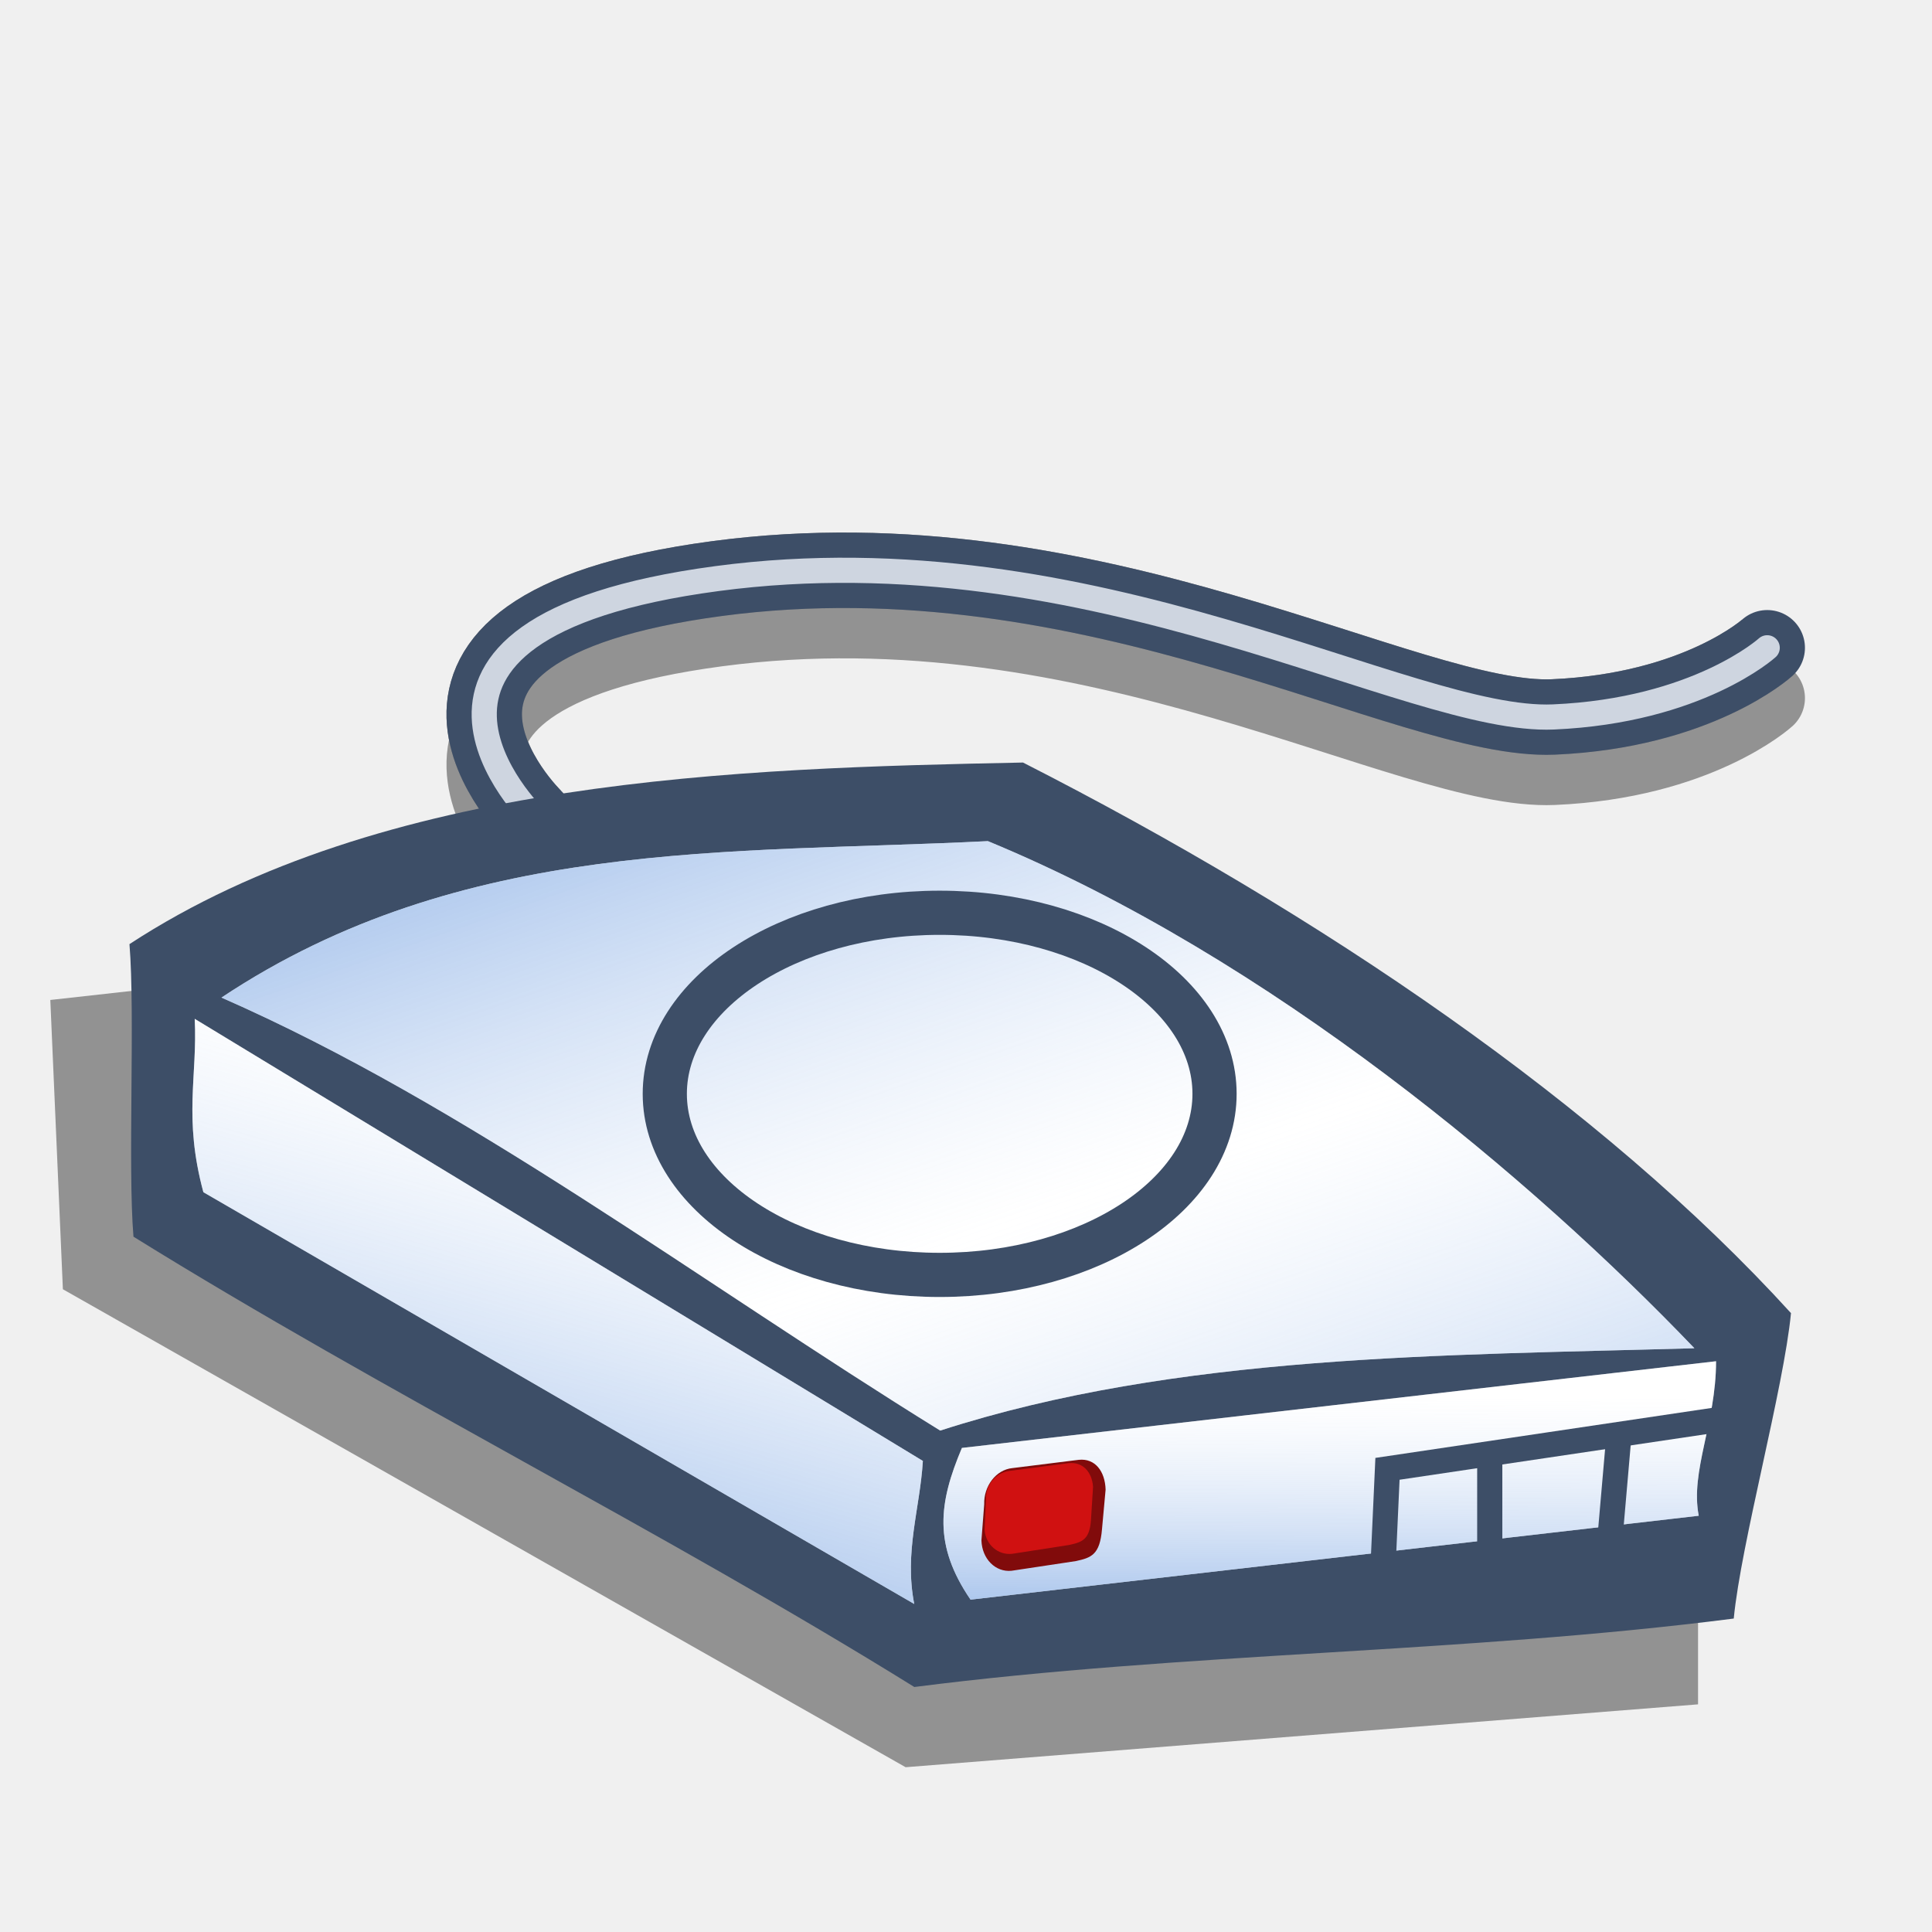
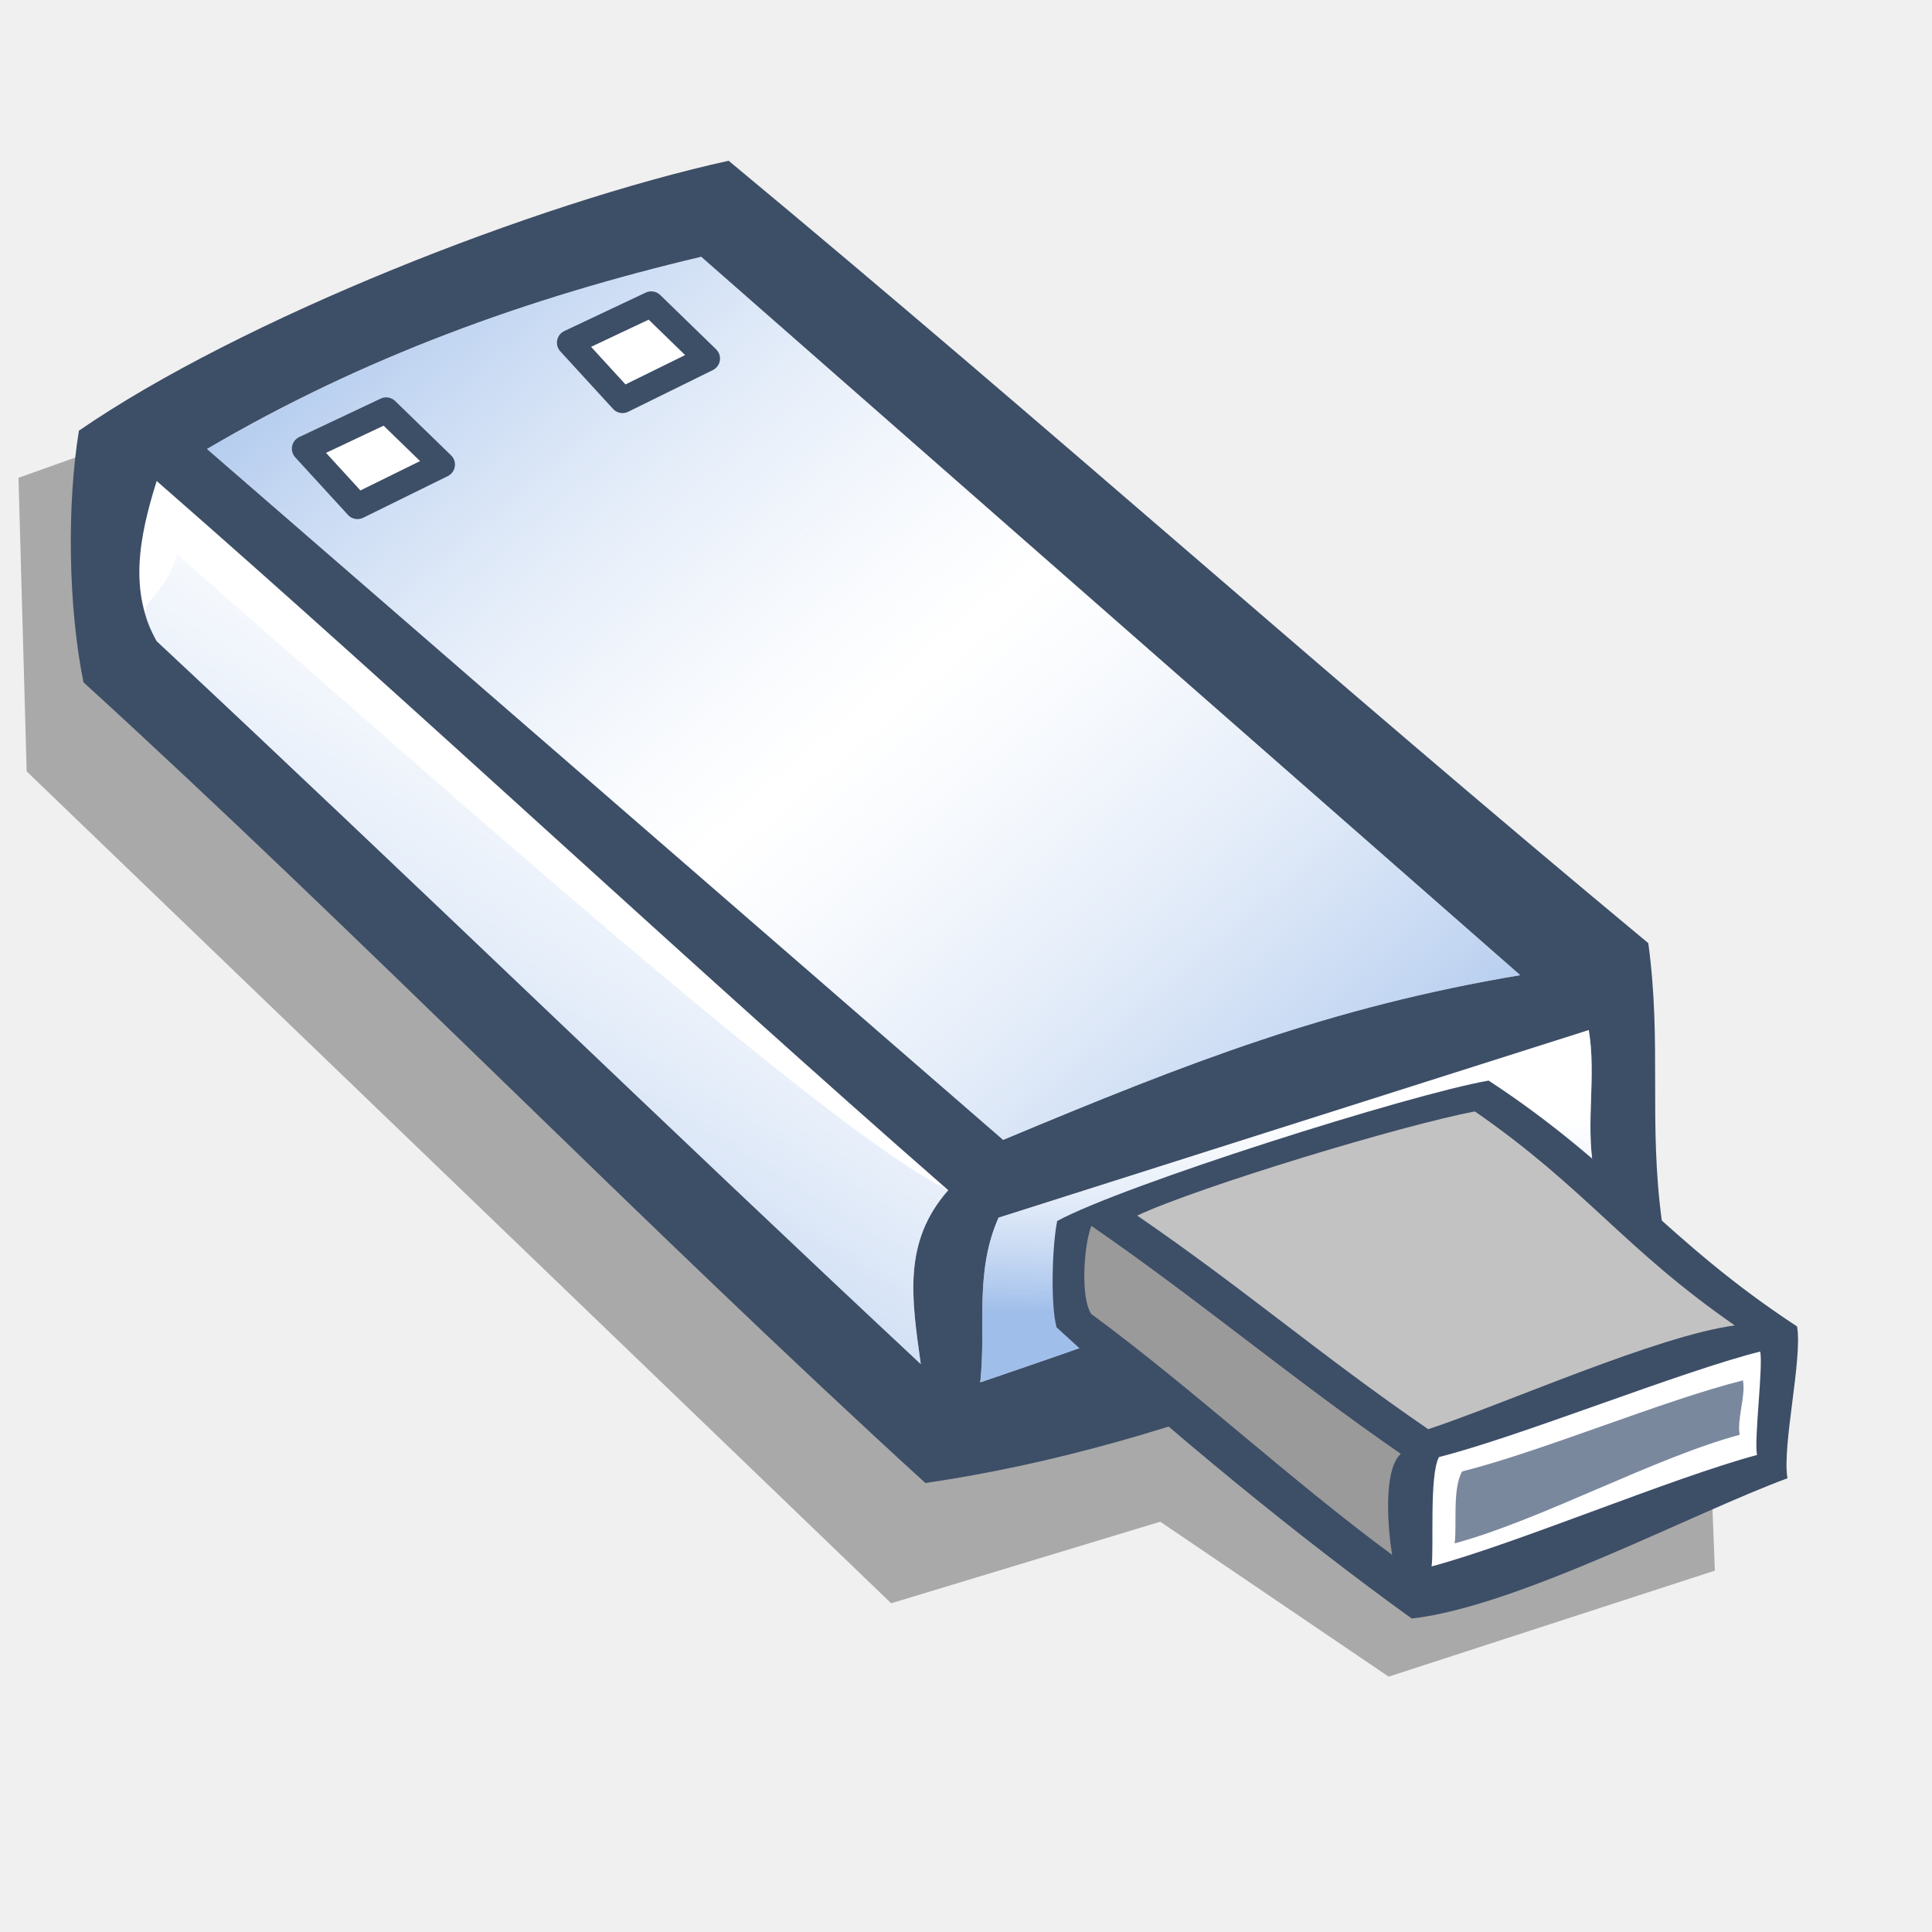
- <svg xmlns="http://www.w3.org/2000/svg" xmlns:xlink="http://www.w3.org/1999/xlink" width="72pt" height="72pt" id="svg1882">
+ <svg xmlns="http://www.w3.org/2000/svg" xmlns:xlink="http://www.w3.org/1999/xlink" width="72pt" height="72pt" id="svg2066">
  <defs id="defs3">
-     <linearGradient id="linearGradient1995">
-       <stop offset="0" style="stop-color:#7fa8e3;stop-opacity:0.741;" id="stop1997" />
-       <stop offset="1" style="stop-color:#ffffff;stop-opacity:0.29;" id="stop1996" />
+     <linearGradient id="linearGradient2175">
+       <stop offset="0" style="stop-color:#7fa8e3;stop-opacity:0.741;" id="stop2177" />
+       <stop offset="1" style="stop-color:#ffffff;stop-opacity:0.29;" id="stop2176" />
    </linearGradient>
-     <linearGradient id="linearGradient1947">
-       <stop offset="0" style="stop-color:#7fa8e3;stop-opacity:0.741;" id="stop1949" />
-       <stop offset="1" style="stop-color:#ffffff;stop-opacity:0.29;" id="stop1948" />
-     </linearGradient>
-     <linearGradient xlink:href="#linearGradient714" id="linearGradient1938" gradientUnits="userSpaceOnUse" gradientTransform="scale(1.615491,0.619007)" spreadMethod="pad" x1="52.699" y1="118.881" x2="27.752" y2="95.902" />
-     <linearGradient xlink:href="#linearGradient734" id="linearGradient1939" gradientUnits="userSpaceOnUse" gradientTransform="matrix(1.615491,0,0,0.619007,7.394510e-8,-1.278808e-6)" spreadMethod="pad" x1="8.762" y1="64.305" x2="27.938" y2="87.763" />
-     <linearGradient xlink:href="#linearGradient714" id="linearGradient1940" gradientUnits="userSpaceOnUse" gradientTransform="matrix(1.066005,0,0,0.938082,7.394510e-8,-1.278808e-6)" spreadMethod="pad" x1="21.656" y1="86.003" x2="33.825" y2="57.582" />
-     <linearGradient xlink:href="#linearGradient714" id="linearGradient1941" gradientUnits="userSpaceOnUse" gradientTransform="scale(1.519424,0.658144)" spreadMethod="pad" x1="43.402" y1="124.643" x2="42.538" y2="116.731" />
-     <linearGradient xlink:href="#linearGradient714" id="linearGradient1942" gradientUnits="userSpaceOnUse" gradientTransform="matrix(1.519424,0,0,0.658144,7.394510e-8,-1.278808e-6)" spreadMethod="pad" x1="42.164" y1="103.866" x2="46.259" y2="115.265" />
    <defs id="defs697">
      <linearGradient id="linearGradient768">
        <stop style="stop-color:#970000;stop-opacity:1;" offset="0" id="stop769" />
        <stop style="stop-color:#ffffff;stop-opacity:0;" offset="1" id="stop770" />
      </linearGradient>
      <linearGradient id="linearGradient762">
        <stop style="stop-color:#7d7d7d;stop-opacity:1;" offset="0" id="stop763" />
        <stop style="stop-color:#ffffff;stop-opacity:1;" offset="1" id="stop764" />
      </linearGradient>
-       <linearGradient id="linearGradient734" x1="0" y1="0.5" x2="1" y2="0.5" gradientUnits="objectBoundingBox" spreadMethod="pad" xlink:href="#linearGradient1995" />
-       <linearGradient id="linearGradient714" x1="0" y1="0.5" x2="1" y2="0.5" gradientUnits="objectBoundingBox" spreadMethod="pad" xlink:href="#linearGradient1947" />
+       <linearGradient id="linearGradient734">
+         <stop style="stop-color:#7fa8e3;stop-opacity:0.741;" offset="0" id="stop735" />
+         <stop style="stop-color:#ffffff;stop-opacity:0.29;" offset="1" id="stop736" />
+       </linearGradient>
+       <linearGradient id="linearGradient714" x1="0" y1="0.5" x2="1" y2="0.5" gradientUnits="objectBoundingBox" spreadMethod="pad" xlink:href="#linearGradient2175" />
      <linearGradient xlink:href="#linearGradient714" id="linearGradient717" x1="52.699" y1="118.881" x2="27.752" y2="95.902" gradientUnits="userSpaceOnUse" gradientTransform="scale(1.615491,0.619007)" spreadMethod="pad" />
      <linearGradient xlink:href="#linearGradient734" id="linearGradient719" x1="8.762" y1="64.305" x2="27.938" y2="87.763" gradientUnits="userSpaceOnUse" gradientTransform="matrix(1.615491,0,0,0.619007,7.394509e-8,-1.278808e-6)" spreadMethod="pad" />
      <linearGradient xlink:href="#linearGradient714" id="linearGradient721" x1="21.656" y1="86.003" x2="33.825" y2="57.582" gradientUnits="userSpaceOnUse" spreadMethod="pad" gradientTransform="matrix(1.066005,0,0,0.938082,7.394509e-8,-1.278808e-6)" />
      <linearGradient xlink:href="#linearGradient714" id="linearGradient723" x1="43.402" y1="124.643" x2="42.538" y2="116.731" gradientUnits="userSpaceOnUse" gradientTransform="scale(1.519424,0.658144)" spreadMethod="pad" />
      <linearGradient xlink:href="#linearGradient714" id="linearGradient725" x1="42.164" y1="103.866" x2="46.259" y2="115.265" gradientUnits="userSpaceOnUse" gradientTransform="matrix(1.519424,0,0,0.658144,7.394509e-8,-1.278808e-6)" spreadMethod="pad" />
      <linearGradient xlink:href="#linearGradient762" id="linearGradient761" x1="28.345" y1="41.448" x2="5.58" y2="27.469" gradientUnits="userSpaceOnUse" spreadMethod="pad" gradientTransform="scale(1.51774,0.658874)" />
      <linearGradient xlink:href="#linearGradient768" id="linearGradient766" x1="9.884" y1="34.841" x2="-1.722" y2="27.354" gradientUnits="userSpaceOnUse" spreadMethod="pad" gradientTransform="scale(1.61859,0.617822)" />
    </defs>
-     <linearGradient xlink:href="#linearGradient1995" id="linearGradient1994" gradientTransform="scale(1.580728,0.63262)" x1="9.469" y1="66.893" x2="33.539" y2="94.59" gradientUnits="userSpaceOnUse" spreadMethod="reflect" />
-     <linearGradient xlink:href="#linearGradient1995" id="linearGradient2002" gradientTransform="scale(1.117326,0.894994)" x1="21.469" y1="87.782" x2="30.751" y2="61.641" gradientUnits="userSpaceOnUse" />
-     <linearGradient xlink:href="#linearGradient1995" id="linearGradient2007" gradientTransform="scale(1.800268,0.555473)" x1="37.049" y1="145.078" x2="37.357" y2="124.992" gradientUnits="userSpaceOnUse" />
+     <linearGradient xlink:href="#linearGradient2175" id="linearGradient2174" gradientTransform="matrix(1.500884,0,0,1.009305,-8.619421,-19.4972)" x1="12.433" y1="43.177" x2="34.684" y2="60.584" gradientUnits="userSpaceOnUse" spreadMethod="reflect" />
+     <linearGradient xlink:href="#linearGradient2175" id="linearGradient2182" gradientTransform="matrix(1.177961,0,0,1.285993,-8.619421,-19.4972)" x1="20.774" y1="69.179" x2="34.381" y2="45.145" gradientUnits="userSpaceOnUse" />
+     <linearGradient xlink:href="#linearGradient2175" id="linearGradient2191" gradientTransform="matrix(1.623648,0,0,0.932991,-8.619421,-19.4972)" x1="44.374" y1="95.73" x2="44.694" y2="85.295" gradientUnits="userSpaceOnUse" />
+     <defs id="defs2196">
+       <defs id="defs550">
+         <linearGradient x1="0" y1="0" x2="1" y2="0" id="linearGradient632" gradientUnits="objectBoundingBox" spreadMethod="pad">
+           <stop style="stop-color:#ffb700;stop-opacity:1;" offset="0" id="stop633" />
+           <stop style="stop-color:#ffd58f;stop-opacity:0;" offset="1" id="stop634" />
+         </linearGradient>
+         <linearGradient x1="0" y1="0" x2="1" y2="0" id="linearGradient556" gradientUnits="objectBoundingBox" spreadMethod="pad">
+           <stop style="stop-color:#000000;stop-opacity:1;" offset="0" id="stop557" />
+           <stop style="stop-color:#bdf2ff;stop-opacity:0.384;" offset="1" id="stop558" />
+         </linearGradient>
+         <linearGradient id="linearGradient559" xlink:href="#linearGradient632" x1="60.645" y1="19.296" x2="35.371" y2="69.143" gradientUnits="userSpaceOnUse" spreadMethod="pad" />
+         <linearGradient xlink:href="#linearGradient632" id="linearGradient631" x1="85.638" y1="17.444" x2="73.916" y2="54.628" gradientUnits="userSpaceOnUse" spreadMethod="pad" gradientTransform="scale(0.740666,1.350136)" />
+       </defs>
+     </defs>
  </defs>
-   <path style="fill:none;fill-opacity:0.75;fill-rule:evenodd;stroke:#000000;stroke-width:3.75;stroke-linecap:round;stroke-linejoin:miter;stroke-miterlimit:4;stroke-opacity:0.392;" d="M 26.562,43.125 C 26.562,43.125 16.875,33.75 35.625,31.25 C 54.375,28.75 70,38.438 77.188,38.125 C 84.375,37.812 87.812,34.688 87.812,34.688" id="path2018" />
-   <path style="fill:#000000;fill-opacity:0.392;fill-rule:evenodd;stroke:none;stroke-width:0.25pt;stroke-linecap:butt;stroke-linejoin:miter;stroke-opacity:1;" d="M 8.125,49.062 L 2.5,49.688 L 3.125,64.062 L 45,87.812 L 84.375,84.688 L 84.375,67.812 L 8.125,49.062 z " id="path2017" />
-   <path style="fill:none;fill-opacity:0.75;fill-rule:evenodd;stroke:#848484;stroke-width:3.75;stroke-linecap:butt;stroke-linejoin:miter;stroke-miterlimit:4;stroke-opacity:1" d="M 26.562,40.625 C 26.562,40.625 16.875,31.25 35.625,28.75 C 54.375,26.25 70,35.938 77.188,35.625 C 84.375,35.312 87.812,32.188 87.812,32.188" id="path2015" />
-   <path style="fill:none;fill-opacity:0.75;fill-rule:evenodd;stroke:#3d4e67;stroke-width:3.75;stroke-linecap:round;stroke-linejoin:miter;stroke-opacity:1;stroke-miterlimit:4;stroke-dasharray:none;" d="M 26.562,40.625 C 26.562,40.625 16.875,31.25 35.625,28.75 C 54.375,26.25 70,35.938 77.188,35.625 C 84.375,35.312 87.812,32.188 87.812,32.188" id="path2014" />
-   <path style="fill:none;fill-opacity:0.75;fill-rule:evenodd;stroke:#ced5e0;stroke-width:1.25;stroke-linecap:round;stroke-linejoin:miter;stroke-opacity:1;stroke-miterlimit:4;stroke-dasharray:none;" d="M 26.562,40.625 C 26.562,40.625 16.875,31.25 35.625,28.75 C 54.375,26.25 70,35.938 77.188,35.625 C 84.375,35.312 87.812,32.188 87.812,32.188" id="path2016" />
  <g id="layer1" />
-   <path style="fill:#3d4e67;fill-opacity:1;fill-rule:evenodd;stroke:none;stroke-width:0.25pt;stroke-linecap:butt;stroke-linejoin:miter;stroke-opacity:1" d="M 6.433,46.913 C 6.72,50.359 6.344,58.004 6.632,61.45 C 19.123,69.203 32.941,76.072 45.432,83.826 C 58.857,82.103 72.724,82.148 86.149,80.425 C 86.508,76.692 88.634,68.981 88.993,65.248 C 79.589,54.91 65.622,45.428 50.833,37.89 C 36.69,38.177 19.068,38.657 6.433,46.913 z " id="path1898" />
-   <path style="fill:#ffffff;fill-opacity:1;fill-rule:nonzero;stroke:none;stroke-width:0.625;stroke-linecap:round;stroke-linejoin:round;stroke-miterlimit:4;stroke-opacity:1" d="M 47.796,71.947 L 85.27,67.639 C 85.27,70.726 83.978,73.091 84.409,75.317 L 48.226,79.485 C 46.36,76.757 46.647,74.675 47.796,71.947 z " id="rect1893" />
-   <path style="fill:#ffffff;fill-opacity:1;fill-rule:evenodd;stroke:none;stroke-width:0.25pt;stroke-linecap:butt;stroke-linejoin:miter;stroke-opacity:1;" d="M 11.005,49.569 C 23.214,54.924 34.624,63.602 46.719,71.085 C 58.492,67.28 71.774,67.352 84.193,66.993 C 76.153,58.594 63.159,47.61 49.088,41.795 C 36.237,42.441 22.994,41.601 11.005,49.569 z " id="path1895" />
-   <path style="fill:#ffffff;fill-opacity:1;fill-rule:evenodd;stroke:none;stroke-width:0.25pt;stroke-linecap:butt;stroke-linejoin:miter;stroke-opacity:1" d="M 9.675,50.625 C 9.818,53.497 9.101,55.507 10.106,59.24 C 21.879,66.06 33.653,72.88 45.427,79.7 C 44.924,77.116 45.714,74.962 45.857,72.593 C 33.796,65.27 21.736,57.948 9.675,50.625 z " id="path1897" />
-   <path style="fill:url(#linearGradient1994);fill-opacity:1.0;fill-rule:evenodd;stroke:none;stroke-width:0.25pt;stroke-linecap:butt;stroke-linejoin:miter;stroke-opacity:1;" d="M 11.005,49.569 C 23.214,54.924 34.624,63.602 46.719,71.085 C 58.492,67.28 71.774,67.352 84.193,66.993 C 76.153,58.594 63.159,47.61 49.088,41.795 C 36.237,42.441 22.994,41.601 11.005,49.569 z " id="path1990" />
-   <path style="fill:url(#linearGradient2002);fill-opacity:1.0;fill-rule:evenodd;stroke:none;stroke-width:0.25pt;stroke-linecap:butt;stroke-linejoin:miter;stroke-opacity:1;" d="M 9.675,50.625 C 9.818,53.497 9.101,55.507 10.106,59.24 C 21.879,66.06 33.653,72.88 45.427,79.7 C 44.924,77.116 45.714,74.962 45.857,72.593 C 33.796,65.27 21.736,57.948 9.675,50.625 z " id="path1998" />
-   <path style="fill:url(#linearGradient2007);fill-opacity:1.0;fill-rule:nonzero;stroke:none;stroke-width:0.625;stroke-linecap:round;stroke-linejoin:round;stroke-miterlimit:4;stroke-opacity:1;" d="M 47.796,71.947 L 85.27,67.639 C 85.27,70.726 83.978,73.091 84.409,75.317 L 48.226,79.485 C 46.36,76.757 46.647,74.675 47.796,71.947 z " id="path2003" />
-   <path style="font-size:12;fill:#810b0b;fill-opacity:1;fill-rule:evenodd;stroke-width:1pt" d="M 50.298,72.95 C 49.497,73.031 48.876,73.835 48.904,74.753 L 48.767,76.541 C 48.795,77.459 49.463,78.132 50.263,78.051 L 53.461,77.569 C 54.219,77.403 54.652,77.264 54.758,75.982 L 54.937,74.017 C 54.908,73.099 54.41,72.456 53.61,72.537 L 50.298,72.95 z " id="path758" />
-   <path style="font-size:12;fill:#d01111;fill-opacity:1;fill-rule:evenodd;stroke-width:1pt" d="M 50.172,73.087 C 49.465,73.164 48.938,73.823 48.991,74.564 L 48.923,76.01 C 48.976,76.751 49.587,77.285 50.294,77.208 L 53.113,76.771 C 53.779,76.626 54.158,76.507 54.213,75.469 L 54.313,73.88 C 54.261,73.139 53.8,72.626 53.094,72.704 L 50.172,73.087 z " id="path759" />
-   <path style="fill:none;fill-opacity:0.75;fill-rule:evenodd;stroke:#3d4e67;stroke-width:1.25;stroke-linecap:butt;stroke-linejoin:miter;stroke-opacity:1;stroke-miterlimit:4;stroke-dasharray:none;" d="M 68.722,77.847 L 68.943,72.985 L 85.295,70.555" id="path2010" />
-   <path style="fill:none;fill-opacity:0.75;fill-rule:evenodd;stroke:#3d4e67;stroke-width:1.25;stroke-linecap:butt;stroke-linejoin:miter;stroke-opacity:1;stroke-miterlimit:4;stroke-dasharray:none;" d="M 74.025,72.101 L 74.025,78.289" id="path2011" />
-   <path style="fill:none;fill-opacity:0.75;fill-rule:evenodd;stroke:#3d4e67;stroke-width:1.25;stroke-linecap:butt;stroke-linejoin:miter;stroke-opacity:1;stroke-miterlimit:4;stroke-dasharray:none;" d="M 80.433,71.438 L 79.991,76.521" id="path2012" />
-   <path style="font-size:12;fill:none;fill-rule:evenodd;stroke:#3d4e67;stroke-width:2.195" d="M 60.35,54.352 C 60.35,59.318 54.231,63.349 46.691,63.349 C 39.152,63.349 33.033,59.318 33.033,54.352 C 33.033,49.386 39.152,45.355 46.691,45.355 C 54.231,45.355 60.35,49.386 60.35,54.352 z " id="path584" />
+   <g id="g3520" transform="matrix(1.05362,0,0,1.05362,-2.683341,-8.154894)">
+     <path id="path2322" d="M 8.804,28.35 3.419,30.273 3.804,44.119 44.574,83.351 57.266,79.505 68.036,86.812 83.421,81.812 83.036,71.812 8.804,28.35 z" style="fill:#000000;fill-opacity:0.294;fill-rule:evenodd;stroke:none" />
+     <path id="path2083" d="M 6.485,39.919 C 19.575,51.859 33.098,65.74 46.188,77.68 58.487,75.882 69.708,70.631 80.928,65.381 c -0.647,-4.747 0,-8.415 -0.647,-13.162 C 65.033,39.559 52.158,27.979 36.91,15.321 27.775,17.334 13.893,22.801 6.269,28.051 5.694,31.576 5.766,36.395 6.485,39.919 z" style="fill:#3d4e67;fill-opacity:1;fill-rule:evenodd;stroke:none" />
+     <path id="path2077" d="M 12.311,28.914 C 24.826,39.775 37.341,50.636 49.856,61.497 58.631,57.829 65.248,55.239 74.239,53.729 61.364,42.437 48.49,31.144 35.615,19.852 27.415,21.794 19.647,24.599 12.311,28.914 z" style="fill:#ffffff;fill-opacity:1;fill-rule:evenodd;stroke:none" />
+     <path id="path2078" d="m 9.937,30.425 c 12.515,10.933 24.814,22.513 37.329,33.445 -2.158,2.445 -1.726,5.107 -1.295,8.2 -11.868,-11.077 -24.167,-23.016 -36.035,-34.093 -1.295,-2.302 -0.863,-4.819 0,-7.552 z" style="fill:#ffffff;fill-opacity:1;fill-rule:evenodd;stroke:none" />
+     <path id="path2079" d="m 49.64,65.165 c -1.151,2.589 -0.575,5.179 -0.863,7.768 9.926,-3.381 18.988,-6.761 28.914,-10.142 -0.36,-2.158 0.144,-4.316 -0.216,-6.473 -9.278,2.949 -18.557,5.898 -27.835,8.847 z" style="fill:#ffffff;fill-opacity:1;fill-rule:evenodd;stroke:none" />
+     <path id="path2183" d="m 49.64,65.165 c -1.151,2.589 -0.575,5.179 -0.863,7.768 9.926,-3.381 18.988,-6.761 28.914,-10.142 -0.36,-2.158 0.144,-4.316 -0.216,-6.473 -9.278,2.949 -18.557,5.898 -27.835,8.847 z" style="fill:url(#linearGradient2191);fill-opacity:1;fill-rule:evenodd;stroke:none" />
+     <path id="path2166" d="m 52.373,70.335 c 5.327,4.903 11.427,9.898 16.754,13.737 5.005,-0.578 13.152,-4.929 17.718,-6.616 -0.263,-1.526 0.716,-5.634 0.453,-7.16 -6.205,-4.069 -8.341,-7.526 -14.546,-11.595 -3.717,0.647 -17.244,4.934 -20.347,6.622 -0.234,1.133 -0.324,3.88 -0.032,5.013 z" style="fill:#3d4e67;fill-opacity:1;fill-rule:evenodd;stroke:none" />
+     <path id="path2167" d="m 56.176,65.067 c 5.093,3.491 8.634,6.583 13.727,10.075 3.571,-1.179 10.8,-4.408 14.458,-4.894 C 79.122,66.618 77.344,63.786 72.105,60.156 68.768,60.781 59.161,63.679 56.176,65.067 z" style="fill:#c2c2c2;fill-opacity:1;fill-rule:evenodd;stroke:none" />
+     <path id="path2168" d="m 54.016,65.552 c 5.093,3.515 9.501,7.237 14.594,10.752 -0.878,0.786 -0.583,3.772 -0.407,4.766 -4.83,-3.561 -9.357,-7.798 -14.187,-11.359 -0.527,-0.74 -0.351,-3.28 0,-4.158 z" style="fill:#9b9a9a;fill-opacity:1;fill-rule:evenodd;stroke:none" />
+     <path id="path2169" d="m 70.412,76.454 c -0.468,0.832 -0.234,4.327 -0.351,5.16 4.039,-1.087 11.308,-4.17 15.347,-5.257 -0.146,-0.694 0.297,-4.183 0.151,-4.877 -3.776,0.948 -11.371,4.026 -15.147,4.974 z" style="fill:#ffffff;fill-opacity:1;fill-rule:evenodd;stroke:none" />
+     <path id="path2170" d="M 12.311,28.914 C 24.826,39.775 37.341,50.636 49.856,61.497 58.631,57.829 65.248,55.239 74.239,53.729 61.364,42.437 48.49,31.144 35.615,19.852 27.415,21.794 19.647,24.599 12.311,28.914 z" style="fill:url(#linearGradient2174);fill-opacity:1;fill-rule:evenodd;stroke:none" />
+     <path id="path2178" d="M 10.899,33.887 C 23.414,44.819 41.483,61.015 47.267,63.87 45.109,66.316 45.541,68.977 45.972,72.07 34.104,60.993 21.805,49.054 9.937,37.977 c -1.295,-2.302 0.098,-1.357 0.962,-4.091 z" style="fill:url(#linearGradient2182);fill-opacity:1;fill-rule:evenodd;stroke:none" />
+     <path id="path2194" d="m 16.919,28.9 3.84,-1.813 2.638,2.562 -3.992,1.965 -2.486,-2.714 z" style="fill:#ffffff;fill-opacity:1;fill-rule:nonzero;stroke:#3d4e67;stroke-width:1.213;stroke-linecap:round;stroke-linejoin:round;stroke-miterlimit:4;stroke-opacity:1" />
+     <path id="rect2192" d="m 29.419,23.9 3.84,-1.813 2.638,2.562 -3.992,1.965 -2.486,-2.714 z" style="fill:#ffffff;fill-opacity:1;fill-rule:nonzero;stroke:#3d4e67;stroke-width:1.213;stroke-linecap:round;stroke-linejoin:round;stroke-miterlimit:4;stroke-opacity:1" />
+     <path id="path2321" d="m 71.5,77.134 c -0.468,0.832 -0.234,2.56 -0.351,3.392 4.039,-1.087 9.404,-4.034 13.444,-5.121 -0.146,-0.694 0.297,-1.871 0.151,-2.565 -3.776,0.948 -9.468,3.346 -13.243,4.294 z" style="fill:#7a889e;fill-opacity:1;fill-rule:evenodd;stroke:none" />
+   </g>
</svg>
